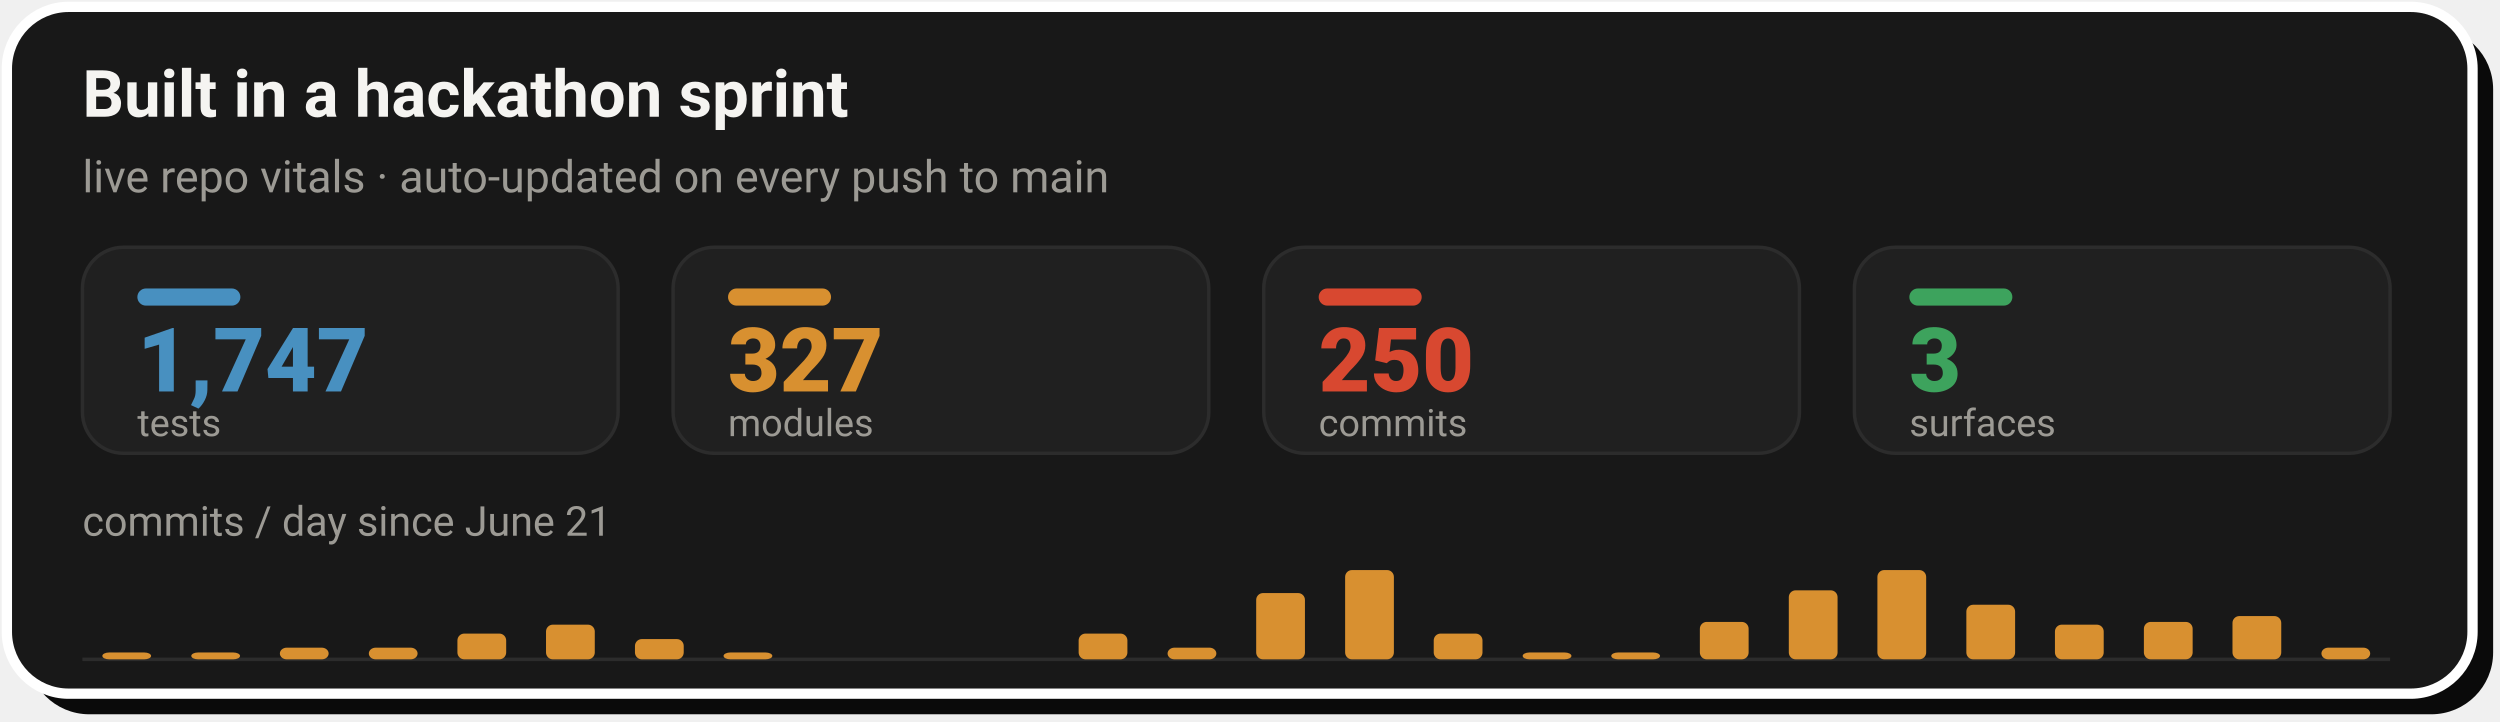
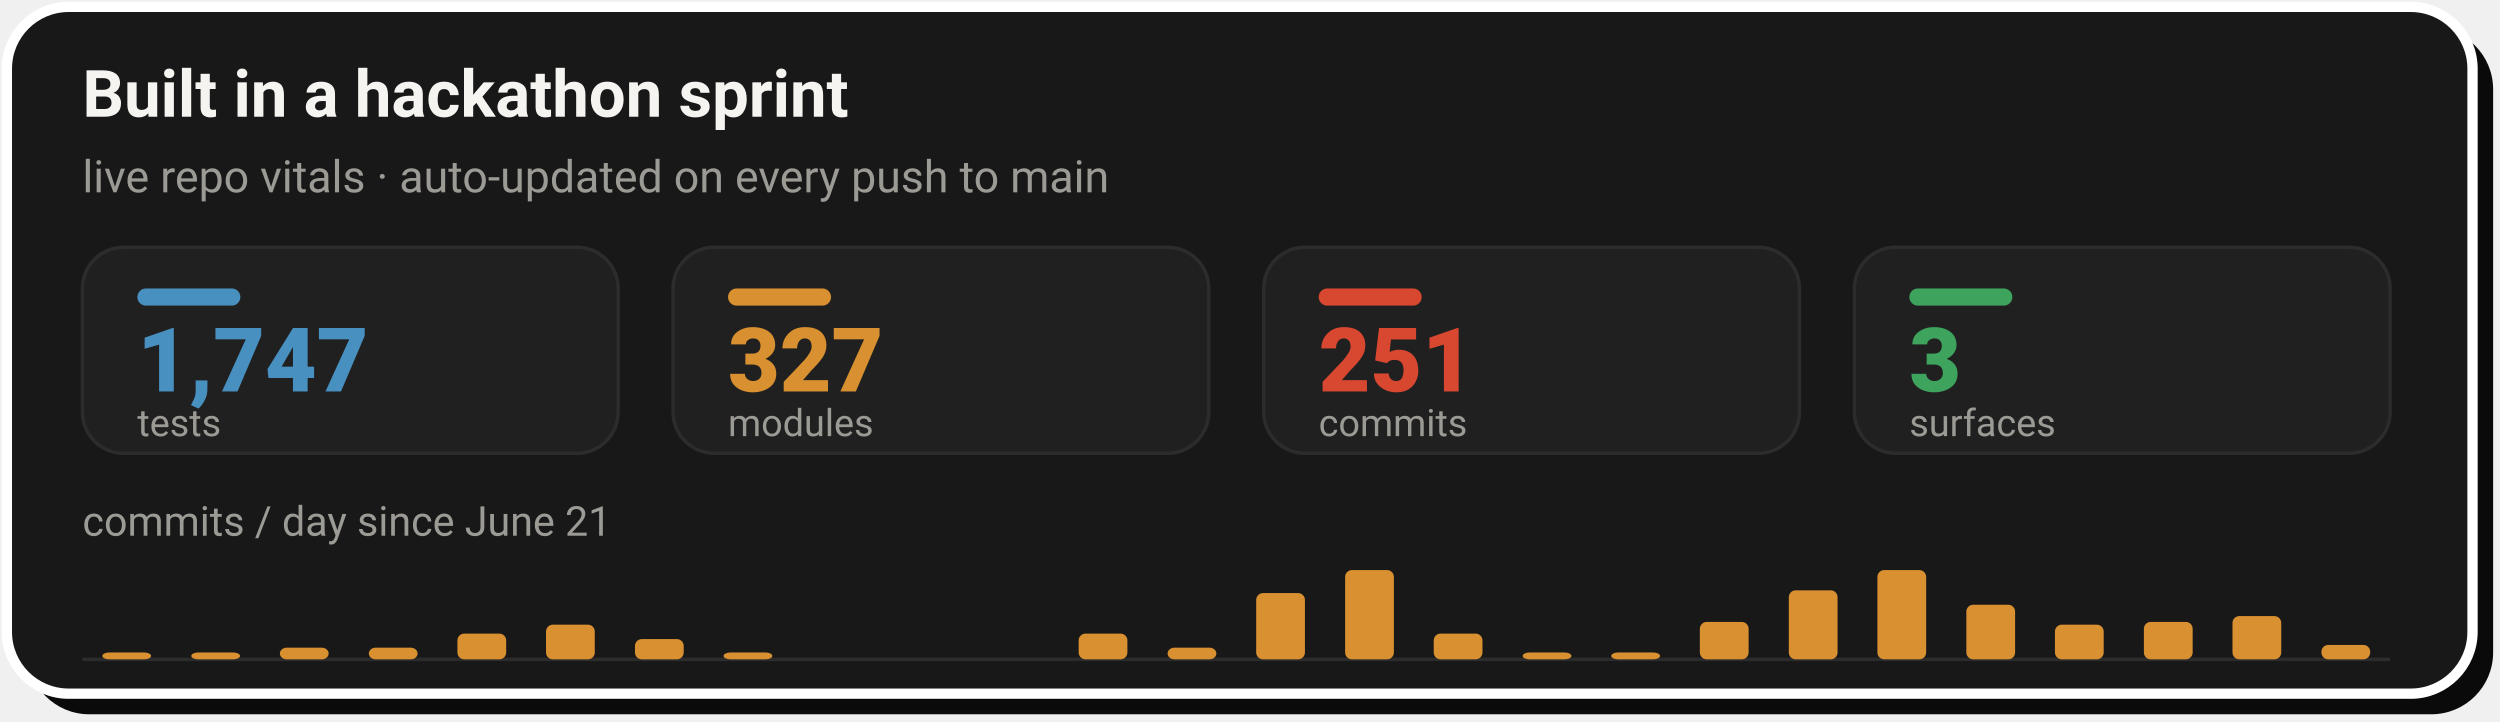
- <svg xmlns="http://www.w3.org/2000/svg" width="728" height="210" viewBox="0 0 728 210" role="img" aria-label="Live repo vitals: 1,747 tests, 327 modules, 250 commits across 3 surfaces, with a commits-per-day sprint velocity chart since June 21">
+ <svg xmlns="http://www.w3.org/2000/svg" width="728" height="210" viewBox="0 0 728 210" role="img" aria-label="Live repo vitals: 1,747 tests, 327 modules, 251 commits across 3 surfaces, with a commits-per-day sprint velocity chart since June 21">
  <rect x="8" y="8" width="718" height="200" rx="18" fill="#0A0A0A" />
  <rect x="2" y="2" width="718" height="200" rx="18" fill="#181818" stroke="#FFFFFF" stroke-width="3" />
  <text x="24" y="34" font-family="-apple-system,'Segoe UI',Roboto,Helvetica,Arial,sans-serif" font-size="19" font-weight="700" fill="#F5F4F1">Built in a hackathon sprint</text>
  <text x="24" y="56" font-family="-apple-system,'Segoe UI',Roboto,Helvetica,Arial,sans-serif" font-size="13" fill="#9C9A94">live repo vitals · auto-updated on every push to main</text>
  <rect x="24.0" y="72" width="156.0" height="60" rx="12" fill="#202020" stroke="#2C2C2C" stroke-width="1" />
  <rect x="40.0" y="84" width="30" height="5" rx="2.5" fill="#4890C0" />
  <text x="40.0" y="114" font-family="-apple-system,'Segoe UI',Roboto,Helvetica,Arial,sans-serif" font-size="26" font-weight="800" fill="#4890C0">1,747</text>
  <text x="40.0" y="127" font-family="-apple-system,'Segoe UI',Roboto,Helvetica,Arial,sans-serif" font-size="11" fill="#9C9A94">tests</text>
  <rect x="196.0" y="72" width="156.0" height="60" rx="12" fill="#202020" stroke="#2C2C2C" stroke-width="1" />
  <rect x="212.0" y="84" width="30" height="5" rx="2.5" fill="#D89030" />
  <text x="212.0" y="114" font-family="-apple-system,'Segoe UI',Roboto,Helvetica,Arial,sans-serif" font-size="26" font-weight="800" fill="#D89030">327</text>
  <text x="212.0" y="127" font-family="-apple-system,'Segoe UI',Roboto,Helvetica,Arial,sans-serif" font-size="11" fill="#9C9A94">modules</text>
  <rect x="368.0" y="72" width="156.0" height="60" rx="12" fill="#202020" stroke="#2C2C2C" stroke-width="1" />
  <rect x="384.0" y="84" width="30" height="5" rx="2.5" fill="#D84830" />
-   <text x="384.0" y="114" font-family="-apple-system,'Segoe UI',Roboto,Helvetica,Arial,sans-serif" font-size="26" font-weight="800" fill="#D84830">250</text>
+   <text x="384.0" y="114" font-family="-apple-system,'Segoe UI',Roboto,Helvetica,Arial,sans-serif" font-size="26" font-weight="800" fill="#D84830">251</text>
  <text x="384.0" y="127" font-family="-apple-system,'Segoe UI',Roboto,Helvetica,Arial,sans-serif" font-size="11" fill="#9C9A94">commits</text>
  <rect x="540.0" y="72" width="156.0" height="60" rx="12" fill="#202020" stroke="#2C2C2C" stroke-width="1" />
  <rect x="556.0" y="84" width="30" height="5" rx="2.5" fill="#3DA35D" />
  <text x="556.0" y="114" font-family="-apple-system,'Segoe UI',Roboto,Helvetica,Arial,sans-serif" font-size="26" font-weight="800" fill="#3DA35D">3</text>
  <text x="556.0" y="127" font-family="-apple-system,'Segoe UI',Roboto,Helvetica,Arial,sans-serif" font-size="11" fill="#9C9A94">surfaces</text>
  <text x="24" y="156" font-family="-apple-system,'Segoe UI',Roboto,Helvetica,Arial,sans-serif" font-size="12" fill="#9C9A94">commits / day since June 21</text>
  <line x1="24.0" y1="192" x2="696.0" y2="192" stroke="#2C2C2C" stroke-width="1" />
  <rect x="29.8" y="190.0" width="14.2" height="2.0" rx="2" fill="#D89030" />
  <rect x="55.7" y="190.0" width="14.2" height="2.0" rx="2" fill="#D89030" />
  <rect x="81.5" y="188.6" width="14.2" height="3.4" rx="2" fill="#D89030" />
  <rect x="107.4" y="188.6" width="14.2" height="3.4" rx="2" fill="#D89030" />
  <rect x="133.2" y="184.5" width="14.2" height="7.5" rx="2" fill="#D89030" />
  <rect x="159.0" y="181.9" width="14.2" height="10.1" rx="2" fill="#D89030" />
  <rect x="184.9" y="186.1" width="14.2" height="5.9" rx="2" fill="#D89030" />
  <rect x="210.7" y="190.0" width="14.2" height="2.0" rx="2" fill="#D89030" />
  <rect x="314.1" y="184.5" width="14.2" height="7.5" rx="2" fill="#D89030" />
  <rect x="340.0" y="188.6" width="14.2" height="3.4" rx="2" fill="#D89030" />
  <rect x="365.8" y="172.7" width="14.2" height="19.3" rx="2" fill="#D89030" />
  <rect x="391.7" y="166.0" width="14.2" height="26.0" rx="2" fill="#D89030" />
  <rect x="417.5" y="184.5" width="14.2" height="7.5" rx="2" fill="#D89030" />
  <rect x="443.4" y="190.0" width="14.2" height="2.0" rx="2" fill="#D89030" />
  <rect x="469.2" y="190.0" width="14.2" height="2.0" rx="2" fill="#D89030" />
  <rect x="495.0" y="181.1" width="14.2" height="10.9" rx="2" fill="#D89030" />
  <rect x="520.9" y="171.9" width="14.2" height="20.1" rx="2" fill="#D89030" />
  <rect x="546.7" y="166.0" width="14.2" height="26.0" rx="2" fill="#D89030" />
  <rect x="572.6" y="176.1" width="14.2" height="15.9" rx="2" fill="#D89030" />
  <rect x="598.4" y="181.9" width="14.2" height="10.1" rx="2" fill="#D89030" />
  <rect x="624.3" y="181.1" width="14.2" height="10.9" rx="2" fill="#D89030" />
  <rect x="650.1" y="179.4" width="14.2" height="12.6" rx="2" fill="#D89030" />
-   <rect x="676.0" y="188.6" width="14.2" height="3.4" rx="2" fill="#D89030" />
+   <rect x="676.0" y="187.8" width="14.2" height="4.2" rx="2" fill="#D89030" />
</svg>
